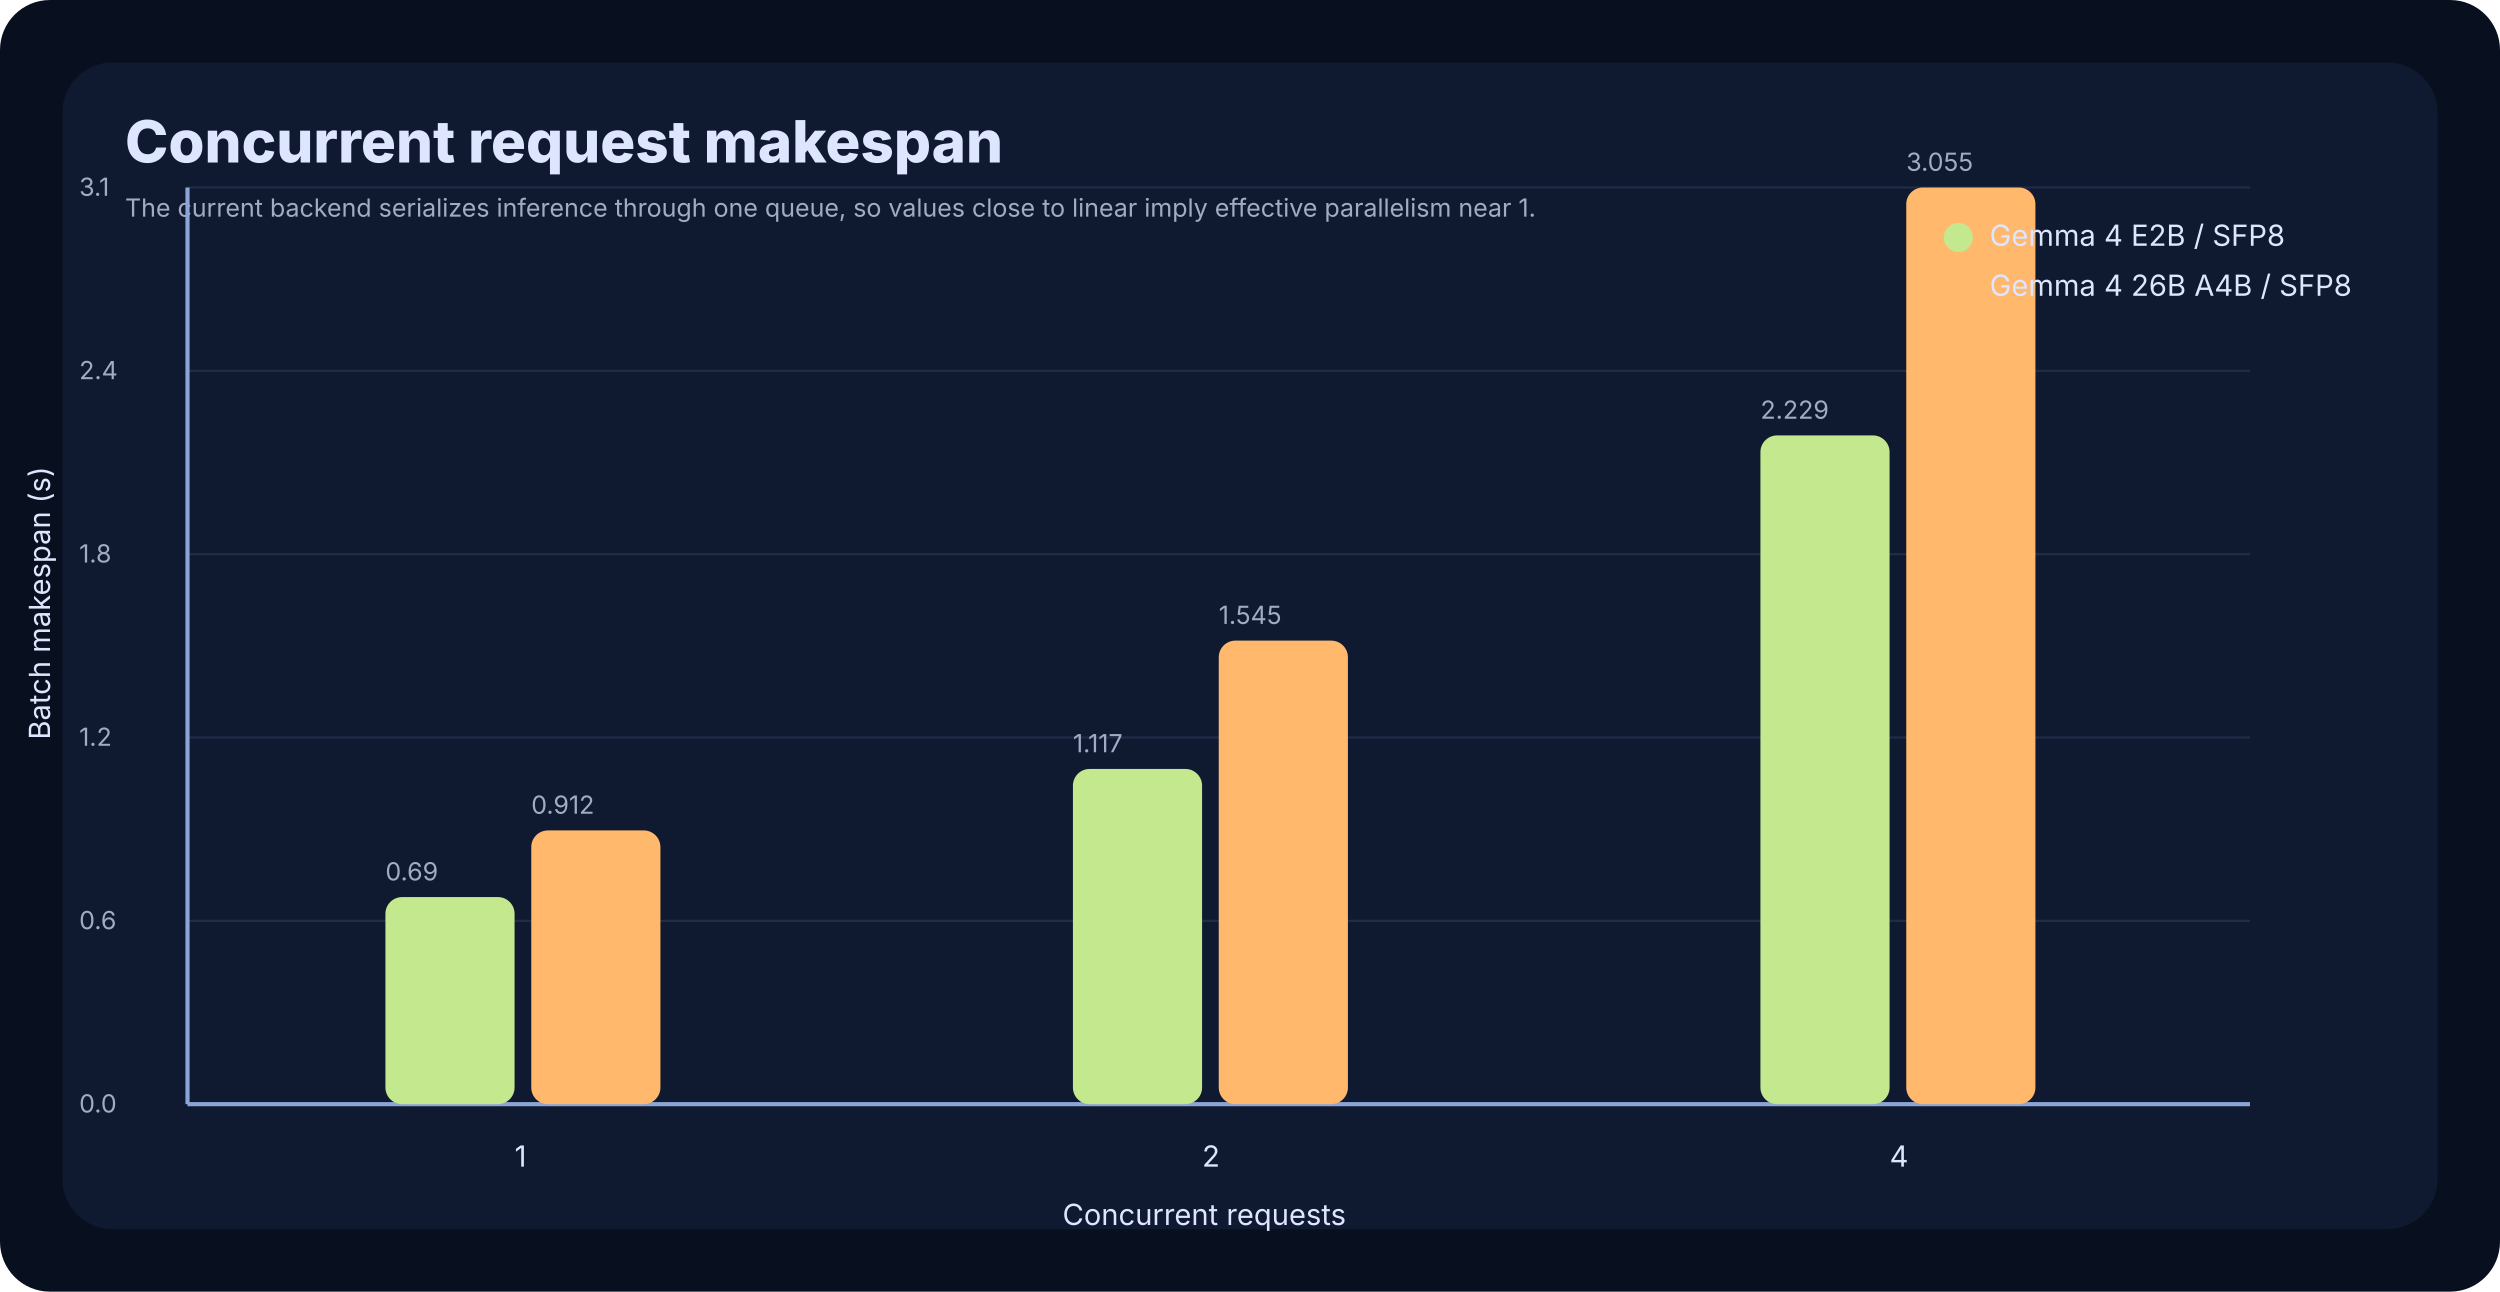
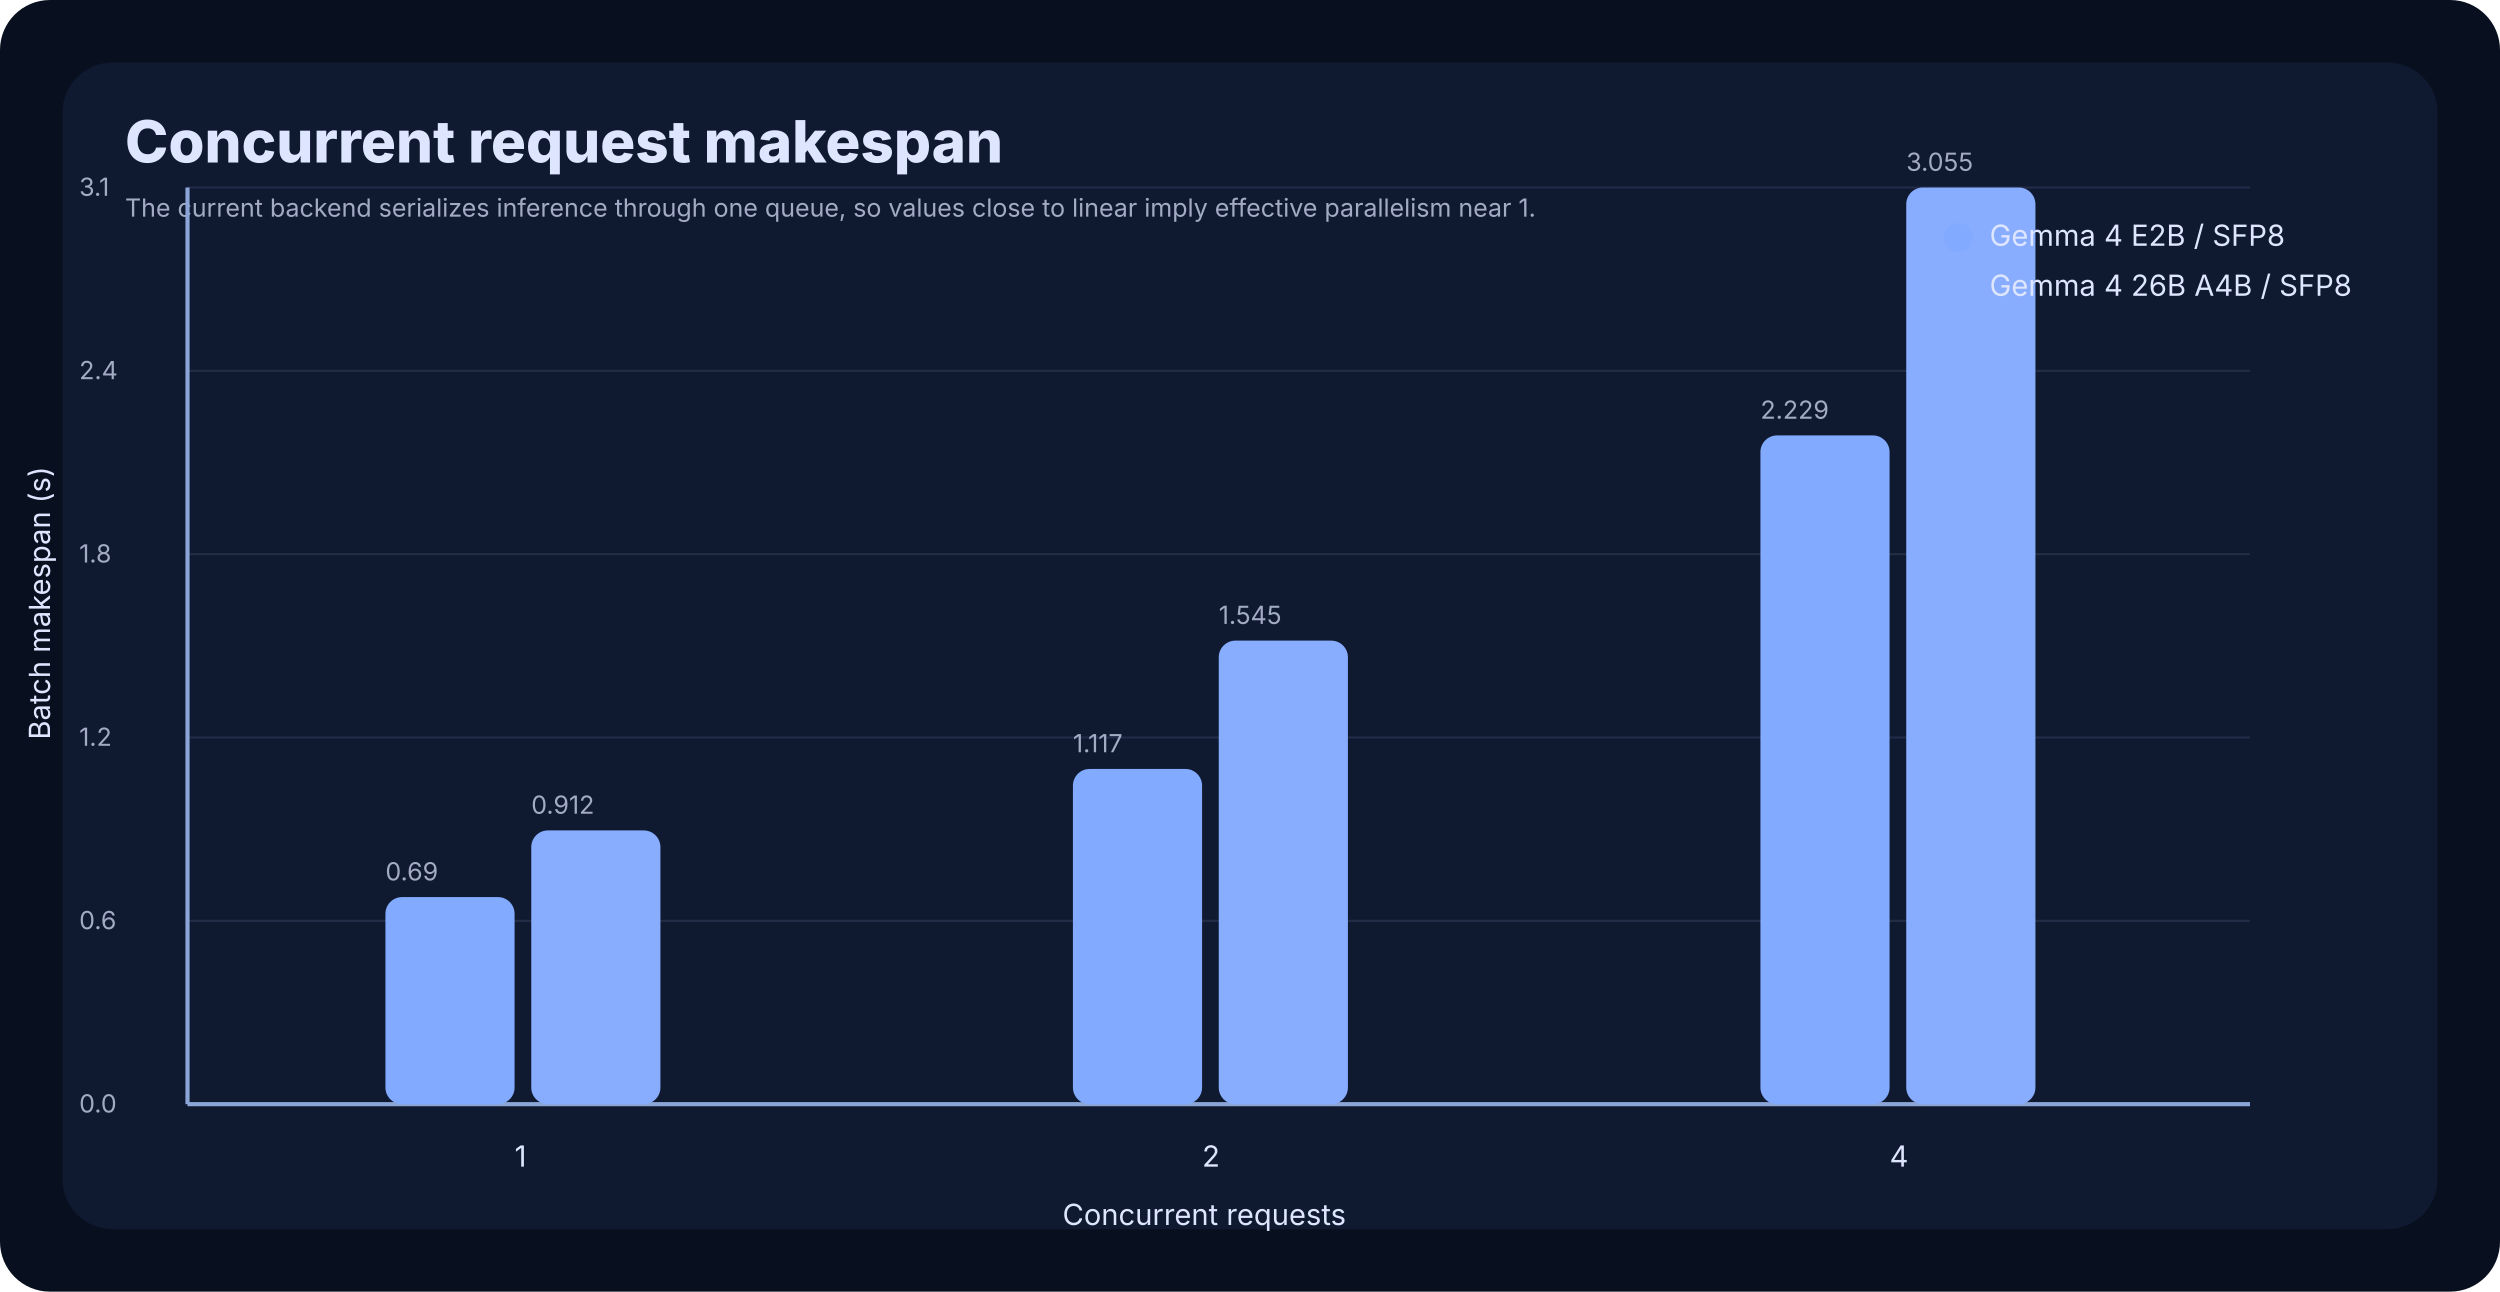
<svg xmlns="http://www.w3.org/2000/svg" viewBox="0 0 1200 620" width="1200" height="620">
  <style>.bg{fill:#08101f}.panel{fill:#0f1930}.grid{stroke:#2b3550;stroke-width:1;opacity:.7}.axis{stroke:#8aa5d6;stroke-width:2}.title{fill:#dee5ff;font:800 28px Manrope,Inter,Arial,sans-serif}.text{fill:#dee5ff;font:14px Inter,Arial,sans-serif}.muted{fill:#a3aac4;font:12px Inter,Arial,sans-serif}</style>
  <rect class="bg" x="0" y="0" width="1200" height="620" rx="24" />
  <rect class="panel" x="30" y="30" width="1140" height="560" rx="24" />
  <text class="title" x="60" y="78">Concurrent request makespan</text>
  <text class="muted" x="60" y="104">The current backend serializes inference through one queue, so values close to linear imply effective parallelism near 1.</text>
  <line class="grid" x1="90" y1="90.0" x2="1080" y2="90.0" />
  <text class="muted" x="38" y="94.0">3.1</text>
  <line class="grid" x1="90" y1="178.0" x2="1080" y2="178.0" />
  <text class="muted" x="38" y="182.0">2.4</text>
  <line class="grid" x1="90" y1="266.0" x2="1080" y2="266.0" />
  <text class="muted" x="38" y="270.0">1.8</text>
  <line class="grid" x1="90" y1="354.0" x2="1080" y2="354.0" />
  <text class="muted" x="38" y="358.0">1.2</text>
  <line class="grid" x1="90" y1="442.0" x2="1080" y2="442.0" />
  <text class="muted" x="38" y="446.0">0.6</text>
  <line class="grid" x1="90" y1="530.0" x2="1080" y2="530.0" />
  <text class="muted" x="38" y="534.0">0.0</text>
  <line class="axis" x1="90" y1="530" x2="1080" y2="530" />
  <line class="axis" x1="90" y1="90" x2="90" y2="530" />
  <text class="text" x="247.0" y="560">1</text>
-   <rect x="185.0" y="430.6" width="62.0" height="99.4" fill="#c3e88d" rx="8" />
+   <rect x="185.0" y="430.6" width="62.0" height="99.4" fill="#82aaff" rx="8" />
  <text class="muted" x="185.0" y="422.6">0.69</text>
-   <rect x="255.0" y="398.6" width="62.0" height="131.4" fill="#ffb86c" rx="8" />
+   <rect x="255.0" y="398.6" width="62.0" height="131.4" fill="#88adff" rx="8" />
  <text class="muted" x="255.0" y="390.6">0.912</text>
  <text class="text" x="577.0" y="560">2</text>
-   <rect x="515.0" y="369.1" width="62.0" height="160.9" fill="#c3e88d" rx="8" />
+   <rect x="515.0" y="369.1" width="62.0" height="160.9" fill="#82aaff" rx="8" />
  <text class="muted" x="515.0" y="361.1">1.117</text>
-   <rect x="585.0" y="307.5" width="62.0" height="222.5" fill="#ffb86c" rx="8" />
+   <rect x="585.0" y="307.5" width="62.0" height="222.5" fill="#88adff" rx="8" />
  <text class="muted" x="585.0" y="299.5">1.545</text>
  <text class="text" x="907.0" y="560">4</text>
-   <rect x="845.0" y="209.0" width="62.0" height="321.0" fill="#c3e88d" rx="8" />
+   <rect x="845.0" y="209.0" width="62.0" height="321.0" fill="#82aaff" rx="8" />
  <text class="muted" x="845.0" y="201.0">2.229</text>
-   <rect x="915.0" y="90.0" width="62.0" height="440.0" fill="#ffb86c" rx="8" />
+   <rect x="915.0" y="90.0" width="62.0" height="440.0" fill="#88adff" rx="8" />
  <text class="muted" x="915.0" y="82.0">3.055</text>
  <text class="text" x="510.0" y="588">Concurrent requests</text>
  <text class="text" transform="translate(24,355.0) rotate(-90)">Batch makespan (s)</text>
-   <circle cx="940" cy="114" r="7" fill="#c3e88d" />
+   <circle cx="940" cy="114" r="7" fill="#82aaff" />
  <text class="text" x="955" y="118">Gemma 4 E2B / SFP8</text>
-   <circle cx="940" cy="138" r="7" fill="#ffb86c" />
+   <circle cx="940" cy="138" r="7" fill="#88adff" />
  <text class="text" x="955" y="142">Gemma 4 26B A4B / SFP8</text>
</svg>
